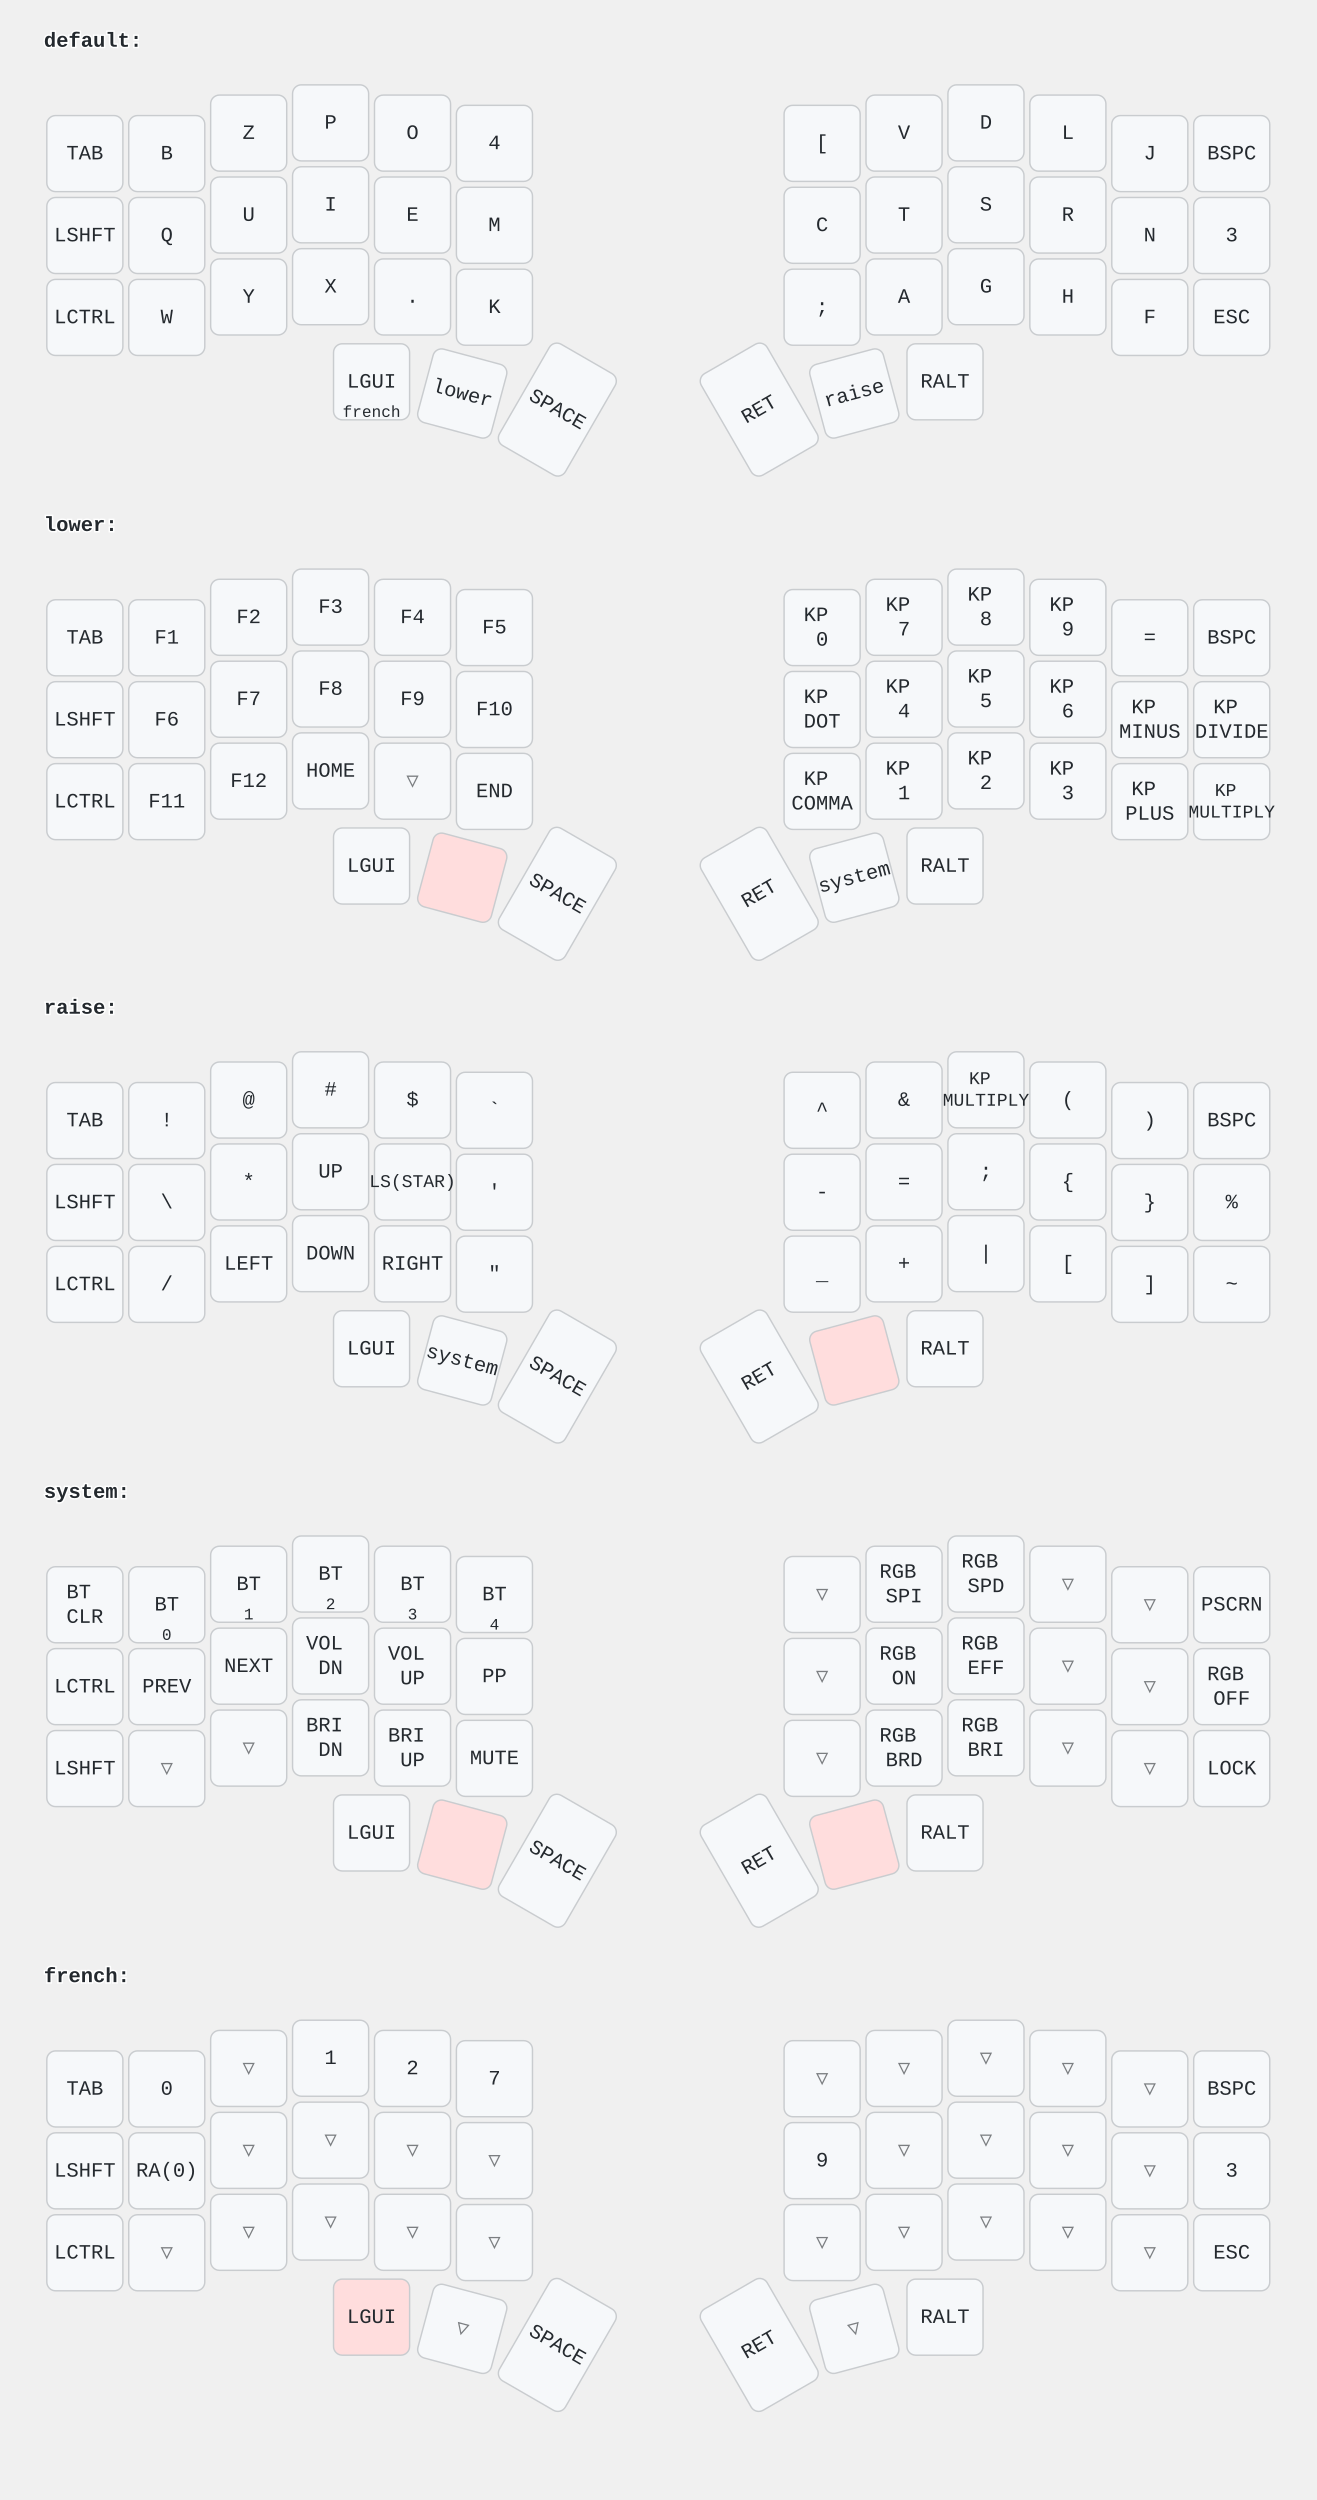
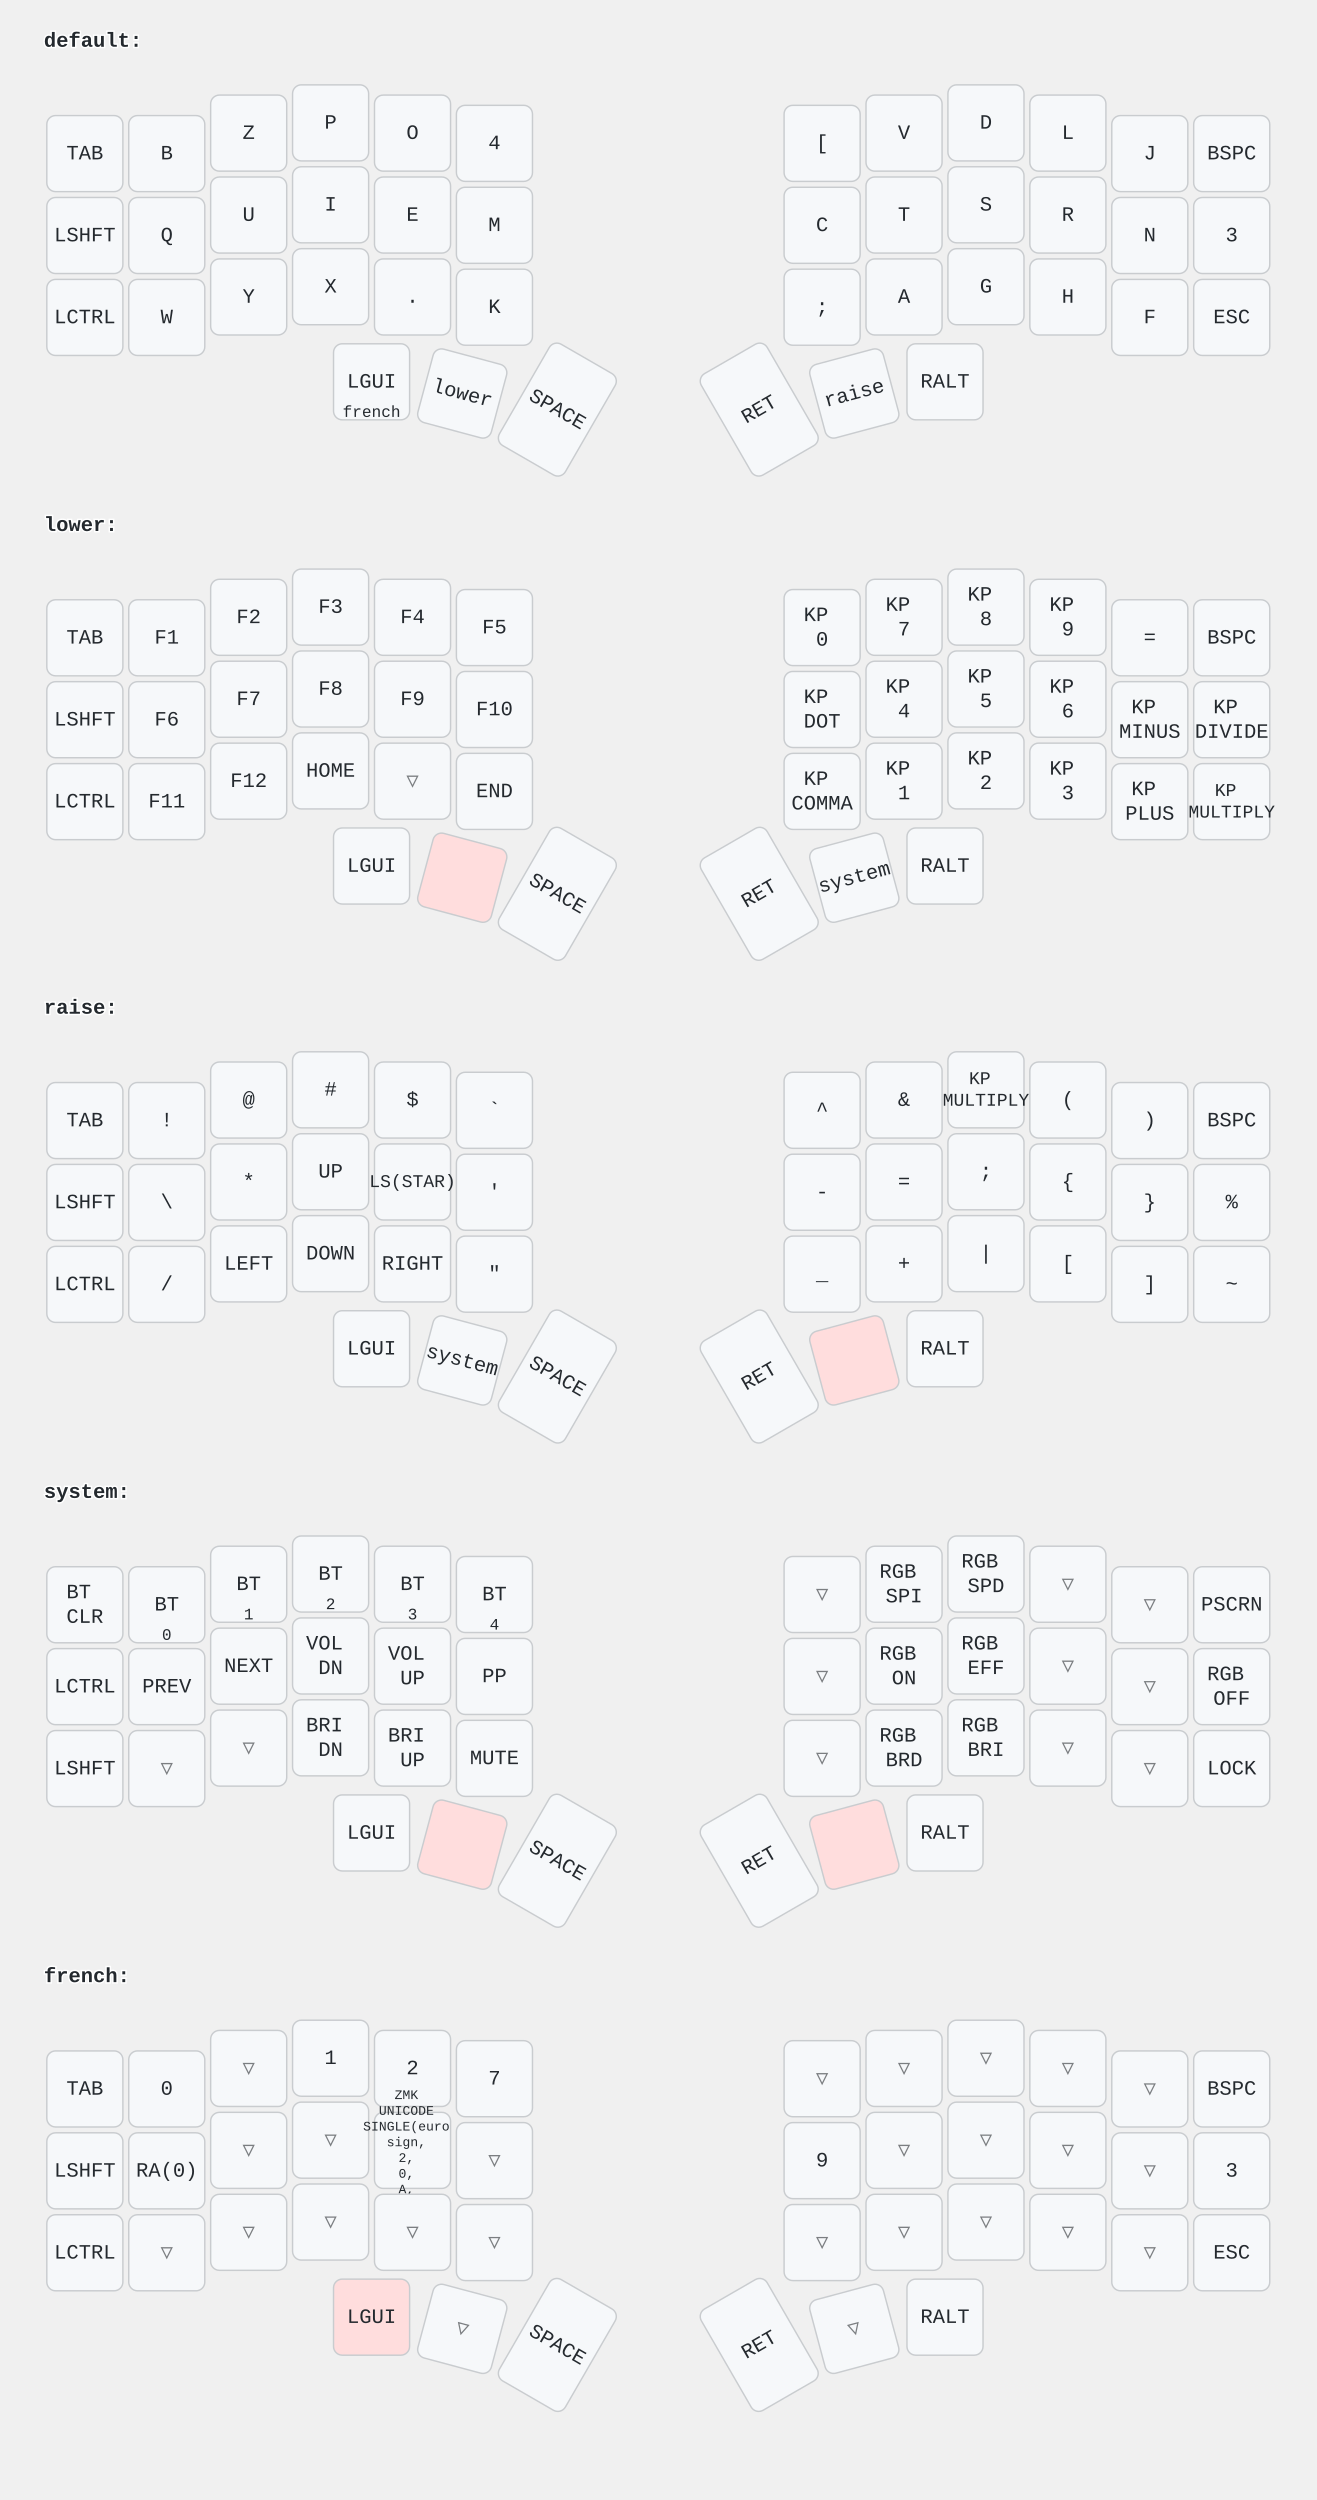
<svg xmlns="http://www.w3.org/2000/svg" width="900" height="1709" viewBox="0 0 900 1709" class="keymap">
  <style>/* inherit to force styles through use tags */
svg path {
    fill: inherit;
}

/* font and background color specifications */
svg.keymap {
    font-family: SFMono-Regular,Consolas,Liberation Mono,Menlo,monospace;
    font-size: 14px;
    font-kerning: normal;
    text-rendering: optimizeLegibility;
    fill: #24292e;
}

/* default key styling */
rect.key {
    fill: #f6f8fa;
}

rect.key, rect.combo {
    stroke: #c9cccf;
    stroke-width: 1;
}

/* default key side styling, only used is draw_key_sides is set */
rect.side {
    filter: brightness(90%);
}

/* color accent for combo boxes */
rect.combo, rect.combo-separate {
    fill: #cdf;
}

/* color accent for held keys */
rect.held, rect.combo.held {
    fill: #fdd;
}

/* color accent for ghost (optional) keys */
rect.ghost, rect.combo.ghost {
    stroke-dasharray: 4, 4;
    stroke-width: 2;
}

text {
    text-anchor: middle;
    dominant-baseline: middle;
}

/* styling for layer labels */
text.label {
    font-weight: bold;
    text-anchor: start;
    stroke: white;
    stroke-width: 2;
    paint-order: stroke;
}

/* styling for combo tap, and key hold/shifted label text */
text.combo, text.hold, text.shifted {
    font-size: 11px;
}

text.hold {
    text-anchor: middle;
    dominant-baseline: auto;
}

text.shifted {
    text-anchor: middle;
    dominant-baseline: hanging;
}

/* styling for hold/shifted label text in combo box */
text.combo.hold, text.combo.shifted {
    font-size: 8px;
}

/* lighter symbol for transparent keys */
text.trans {
    fill: #7b7e81;
}

/* styling for combo dendrons */
path.combo {
    stroke-width: 1;
    stroke: gray;
    fill: none;
}

/* Start Tabler Icons Cleanup */
/* cannot use height/width with glyphs */
.icon-tabler &gt; path {
    fill: inherit;
    stroke: inherit;
    stroke-width: 2;
}
/* hide tabler's default box */
.icon-tabler &gt; path[stroke="none"][fill="none"] {
    visibility: hidden;
}
/* End Tabler Icons Cleanup */
</style>
  <g transform="translate(30, 0)" class="layer-default">
    <text x="0" y="28" class="label">default:</text>
    <g transform="translate(0, 56)">
      <g transform="translate(28, 49)" class="key keypos-0">
        <rect rx="6" ry="6" x="-26" y="-26" width="52" height="52" class="key" />
        <text x="0" y="0" class="key tap">TAB</text>
      </g>
      <g transform="translate(84, 49)" class="key keypos-1">
        <rect rx="6" ry="6" x="-26" y="-26" width="52" height="52" class="key" />
        <text x="0" y="0" class="key tap">B</text>
      </g>
      <g transform="translate(140, 35)" class="key keypos-2">
        <rect rx="6" ry="6" x="-26" y="-26" width="52" height="52" class="key" />
        <text x="0" y="0" class="key tap">Z</text>
      </g>
      <g transform="translate(196, 28)" class="key keypos-3">
        <rect rx="6" ry="6" x="-26" y="-26" width="52" height="52" class="key" />
        <text x="0" y="0" class="key tap">P</text>
      </g>
      <g transform="translate(252, 35)" class="key keypos-4">
        <rect rx="6" ry="6" x="-26" y="-26" width="52" height="52" class="key" />
        <text x="0" y="0" class="key tap">O</text>
      </g>
      <g transform="translate(308, 42)" class="key keypos-5">
        <rect rx="6" ry="6" x="-26" y="-26" width="52" height="52" class="key" />
        <text x="0" y="0" class="key tap">4</text>
      </g>
      <g transform="translate(532, 42)" class="key keypos-6">
        <rect rx="6" ry="6" x="-26" y="-26" width="52" height="52" class="key" />
        <text x="0" y="0" class="key tap">[</text>
      </g>
      <g transform="translate(588, 35)" class="key keypos-7">
        <rect rx="6" ry="6" x="-26" y="-26" width="52" height="52" class="key" />
        <text x="0" y="0" class="key tap">V</text>
      </g>
      <g transform="translate(644, 28)" class="key keypos-8">
        <rect rx="6" ry="6" x="-26" y="-26" width="52" height="52" class="key" />
        <text x="0" y="0" class="key tap">D</text>
      </g>
      <g transform="translate(700, 35)" class="key keypos-9">
        <rect rx="6" ry="6" x="-26" y="-26" width="52" height="52" class="key" />
        <text x="0" y="0" class="key tap">L</text>
      </g>
      <g transform="translate(756, 49)" class="key keypos-10">
        <rect rx="6" ry="6" x="-26" y="-26" width="52" height="52" class="key" />
        <text x="0" y="0" class="key tap">J</text>
      </g>
      <g transform="translate(812, 49)" class="key keypos-11">
        <rect rx="6" ry="6" x="-26" y="-26" width="52" height="52" class="key" />
        <text x="0" y="0" class="key tap">BSPC</text>
      </g>
      <g transform="translate(28, 105)" class="key keypos-12">
        <rect rx="6" ry="6" x="-26" y="-26" width="52" height="52" class="key" />
        <text x="0" y="0" class="key tap">LSHFT</text>
      </g>
      <g transform="translate(84, 105)" class="key keypos-13">
        <rect rx="6" ry="6" x="-26" y="-26" width="52" height="52" class="key" />
        <text x="0" y="0" class="key tap">Q</text>
      </g>
      <g transform="translate(140, 91)" class="key keypos-14">
        <rect rx="6" ry="6" x="-26" y="-26" width="52" height="52" class="key" />
        <text x="0" y="0" class="key tap">U</text>
      </g>
      <g transform="translate(196, 84)" class="key keypos-15">
        <rect rx="6" ry="6" x="-26" y="-26" width="52" height="52" class="key" />
        <text x="0" y="0" class="key tap">I</text>
      </g>
      <g transform="translate(252, 91)" class="key keypos-16">
        <rect rx="6" ry="6" x="-26" y="-26" width="52" height="52" class="key" />
        <text x="0" y="0" class="key tap">E</text>
      </g>
      <g transform="translate(308, 98)" class="key keypos-17">
        <rect rx="6" ry="6" x="-26" y="-26" width="52" height="52" class="key" />
        <text x="0" y="0" class="key tap">M</text>
      </g>
      <g transform="translate(532, 98)" class="key keypos-18">
        <rect rx="6" ry="6" x="-26" y="-26" width="52" height="52" class="key" />
        <text x="0" y="0" class="key tap">C</text>
      </g>
      <g transform="translate(588, 91)" class="key keypos-19">
        <rect rx="6" ry="6" x="-26" y="-26" width="52" height="52" class="key" />
        <text x="0" y="0" class="key tap">T</text>
      </g>
      <g transform="translate(644, 84)" class="key keypos-20">
        <rect rx="6" ry="6" x="-26" y="-26" width="52" height="52" class="key" />
        <text x="0" y="0" class="key tap">S</text>
      </g>
      <g transform="translate(700, 91)" class="key keypos-21">
        <rect rx="6" ry="6" x="-26" y="-26" width="52" height="52" class="key" />
        <text x="0" y="0" class="key tap">R</text>
      </g>
      <g transform="translate(756, 105)" class="key keypos-22">
        <rect rx="6" ry="6" x="-26" y="-26" width="52" height="52" class="key" />
        <text x="0" y="0" class="key tap">N</text>
      </g>
      <g transform="translate(812, 105)" class="key keypos-23">
        <rect rx="6" ry="6" x="-26" y="-26" width="52" height="52" class="key" />
        <text x="0" y="0" class="key tap">3</text>
      </g>
      <g transform="translate(28, 161)" class="key keypos-24">
        <rect rx="6" ry="6" x="-26" y="-26" width="52" height="52" class="key" />
        <text x="0" y="0" class="key tap">LCTRL</text>
      </g>
      <g transform="translate(84, 161)" class="key keypos-25">
        <rect rx="6" ry="6" x="-26" y="-26" width="52" height="52" class="key" />
        <text x="0" y="0" class="key tap">W</text>
      </g>
      <g transform="translate(140, 147)" class="key keypos-26">
        <rect rx="6" ry="6" x="-26" y="-26" width="52" height="52" class="key" />
        <text x="0" y="0" class="key tap">Y</text>
      </g>
      <g transform="translate(196, 140)" class="key keypos-27">
        <rect rx="6" ry="6" x="-26" y="-26" width="52" height="52" class="key" />
        <text x="0" y="0" class="key tap">X</text>
      </g>
      <g transform="translate(252, 147)" class="key keypos-28">
        <rect rx="6" ry="6" x="-26" y="-26" width="52" height="52" class="key" />
        <text x="0" y="0" class="key tap">.</text>
      </g>
      <g transform="translate(308, 154)" class="key keypos-29">
        <rect rx="6" ry="6" x="-26" y="-26" width="52" height="52" class="key" />
        <text x="0" y="0" class="key tap">K</text>
      </g>
      <g transform="translate(532, 154)" class="key keypos-30">
        <rect rx="6" ry="6" x="-26" y="-26" width="52" height="52" class="key" />
        <text x="0" y="0" class="key tap">;</text>
      </g>
      <g transform="translate(588, 147)" class="key keypos-31">
        <rect rx="6" ry="6" x="-26" y="-26" width="52" height="52" class="key" />
        <text x="0" y="0" class="key tap">A</text>
      </g>
      <g transform="translate(644, 140)" class="key keypos-32">
        <rect rx="6" ry="6" x="-26" y="-26" width="52" height="52" class="key" />
        <text x="0" y="0" class="key tap">G</text>
      </g>
      <g transform="translate(700, 147)" class="key keypos-33">
        <rect rx="6" ry="6" x="-26" y="-26" width="52" height="52" class="key" />
        <text x="0" y="0" class="key tap">H</text>
      </g>
      <g transform="translate(756, 161)" class="key keypos-34">
        <rect rx="6" ry="6" x="-26" y="-26" width="52" height="52" class="key" />
        <text x="0" y="0" class="key tap">F</text>
      </g>
      <g transform="translate(812, 161)" class="key keypos-35">
        <rect rx="6" ry="6" x="-26" y="-26" width="52" height="52" class="key" />
        <text x="0" y="0" class="key tap">ESC</text>
      </g>
      <g transform="translate(224, 205)" class="key keypos-36">
        <rect rx="6" ry="6" x="-26" y="-26" width="52" height="52" class="key" />
        <text x="0" y="0" class="key tap">LGUI</text>
        <text x="0" y="24" class="key hold">french</text>
      </g>
      <g transform="translate(286, 213) rotate(15.0)" class="key keypos-37">
        <rect rx="6" ry="6" x="-26" y="-26" width="52" height="52" class="key" />
        <text x="0" y="0" class="key tap">lower</text>
      </g>
      <g transform="translate(351, 224) rotate(30.0)" class="key keypos-38">
        <rect rx="6" ry="6" x="-26" y="-40" width="52" height="80" class="key" />
        <text x="0" y="0" class="key tap">SPACE</text>
      </g>
      <g transform="translate(489, 224) rotate(-30.0)" class="key keypos-39">
        <rect rx="6" ry="6" x="-26" y="-40" width="52" height="80" class="key" />
        <text x="0" y="0" class="key tap">RET</text>
      </g>
      <g transform="translate(554, 213) rotate(-15.0)" class="key keypos-40">
        <rect rx="6" ry="6" x="-26" y="-26" width="52" height="52" class="key" />
        <text x="0" y="0" class="key tap">raise</text>
      </g>
      <g transform="translate(616, 205)" class="key keypos-41">
        <rect rx="6" ry="6" x="-26" y="-26" width="52" height="52" class="key" />
        <text x="0" y="0" class="key tap">RALT</text>
      </g>
    </g>
  </g>
  <g transform="translate(30, 331)" class="layer-lower">
    <text x="0" y="28" class="label">lower:</text>
    <g transform="translate(0, 56)">
      <g transform="translate(28, 49)" class="key keypos-0">
        <rect rx="6" ry="6" x="-26" y="-26" width="52" height="52" class="key" />
        <text x="0" y="0" class="key tap">TAB</text>
      </g>
      <g transform="translate(84, 49)" class="key keypos-1">
        <rect rx="6" ry="6" x="-26" y="-26" width="52" height="52" class="key" />
        <text x="0" y="0" class="key tap">F1</text>
      </g>
      <g transform="translate(140, 35)" class="key keypos-2">
        <rect rx="6" ry="6" x="-26" y="-26" width="52" height="52" class="key" />
        <text x="0" y="0" class="key tap">F2</text>
      </g>
      <g transform="translate(196, 28)" class="key keypos-3">
        <rect rx="6" ry="6" x="-26" y="-26" width="52" height="52" class="key" />
        <text x="0" y="0" class="key tap">F3</text>
      </g>
      <g transform="translate(252, 35)" class="key keypos-4">
        <rect rx="6" ry="6" x="-26" y="-26" width="52" height="52" class="key" />
        <text x="0" y="0" class="key tap">F4</text>
      </g>
      <g transform="translate(308, 42)" class="key keypos-5">
        <rect rx="6" ry="6" x="-26" y="-26" width="52" height="52" class="key" />
        <text x="0" y="0" class="key tap">F5</text>
      </g>
      <g transform="translate(532, 42)" class="key keypos-6">
        <rect rx="6" ry="6" x="-26" y="-26" width="52" height="52" class="key" />
        <text x="0" y="0" class="key tap">
          <tspan x="0" dy="-0.6em">KP</tspan>
          <tspan x="0" dy="1.2em">0</tspan>
        </text>
      </g>
      <g transform="translate(588, 35)" class="key keypos-7">
        <rect rx="6" ry="6" x="-26" y="-26" width="52" height="52" class="key" />
        <text x="0" y="0" class="key tap">
          <tspan x="0" dy="-0.6em">KP</tspan>
          <tspan x="0" dy="1.2em">7</tspan>
        </text>
      </g>
      <g transform="translate(644, 28)" class="key keypos-8">
        <rect rx="6" ry="6" x="-26" y="-26" width="52" height="52" class="key" />
        <text x="0" y="0" class="key tap">
          <tspan x="0" dy="-0.6em">KP</tspan>
          <tspan x="0" dy="1.2em">8</tspan>
        </text>
      </g>
      <g transform="translate(700, 35)" class="key keypos-9">
        <rect rx="6" ry="6" x="-26" y="-26" width="52" height="52" class="key" />
        <text x="0" y="0" class="key tap">
          <tspan x="0" dy="-0.6em">KP</tspan>
          <tspan x="0" dy="1.2em">9</tspan>
        </text>
      </g>
      <g transform="translate(756, 49)" class="key keypos-10">
        <rect rx="6" ry="6" x="-26" y="-26" width="52" height="52" class="key" />
        <text x="0" y="0" class="key tap">=</text>
      </g>
      <g transform="translate(812, 49)" class="key keypos-11">
        <rect rx="6" ry="6" x="-26" y="-26" width="52" height="52" class="key" />
        <text x="0" y="0" class="key tap">BSPC</text>
      </g>
      <g transform="translate(28, 105)" class="key keypos-12">
        <rect rx="6" ry="6" x="-26" y="-26" width="52" height="52" class="key" />
        <text x="0" y="0" class="key tap">LSHFT</text>
      </g>
      <g transform="translate(84, 105)" class="key keypos-13">
        <rect rx="6" ry="6" x="-26" y="-26" width="52" height="52" class="key" />
        <text x="0" y="0" class="key tap">F6</text>
      </g>
      <g transform="translate(140, 91)" class="key keypos-14">
        <rect rx="6" ry="6" x="-26" y="-26" width="52" height="52" class="key" />
        <text x="0" y="0" class="key tap">F7</text>
      </g>
      <g transform="translate(196, 84)" class="key keypos-15">
        <rect rx="6" ry="6" x="-26" y="-26" width="52" height="52" class="key" />
        <text x="0" y="0" class="key tap">F8</text>
      </g>
      <g transform="translate(252, 91)" class="key keypos-16">
        <rect rx="6" ry="6" x="-26" y="-26" width="52" height="52" class="key" />
        <text x="0" y="0" class="key tap">F9</text>
      </g>
      <g transform="translate(308, 98)" class="key keypos-17">
        <rect rx="6" ry="6" x="-26" y="-26" width="52" height="52" class="key" />
        <text x="0" y="0" class="key tap">F10</text>
      </g>
      <g transform="translate(532, 98)" class="key keypos-18">
        <rect rx="6" ry="6" x="-26" y="-26" width="52" height="52" class="key" />
        <text x="0" y="0" class="key tap">
          <tspan x="0" dy="-0.6em">KP</tspan>
          <tspan x="0" dy="1.2em">DOT</tspan>
        </text>
      </g>
      <g transform="translate(588, 91)" class="key keypos-19">
        <rect rx="6" ry="6" x="-26" y="-26" width="52" height="52" class="key" />
        <text x="0" y="0" class="key tap">
          <tspan x="0" dy="-0.6em">KP</tspan>
          <tspan x="0" dy="1.2em">4</tspan>
        </text>
      </g>
      <g transform="translate(644, 84)" class="key keypos-20">
        <rect rx="6" ry="6" x="-26" y="-26" width="52" height="52" class="key" />
        <text x="0" y="0" class="key tap">
          <tspan x="0" dy="-0.6em">KP</tspan>
          <tspan x="0" dy="1.2em">5</tspan>
        </text>
      </g>
      <g transform="translate(700, 91)" class="key keypos-21">
        <rect rx="6" ry="6" x="-26" y="-26" width="52" height="52" class="key" />
        <text x="0" y="0" class="key tap">
          <tspan x="0" dy="-0.6em">KP</tspan>
          <tspan x="0" dy="1.2em">6</tspan>
        </text>
      </g>
      <g transform="translate(756, 105)" class="key keypos-22">
        <rect rx="6" ry="6" x="-26" y="-26" width="52" height="52" class="key" />
        <text x="0" y="0" class="key tap">
          <tspan x="0" dy="-0.6em">KP</tspan>
          <tspan x="0" dy="1.2em">MINUS</tspan>
        </text>
      </g>
      <g transform="translate(812, 105)" class="key keypos-23">
        <rect rx="6" ry="6" x="-26" y="-26" width="52" height="52" class="key" />
        <text x="0" y="0" class="key tap">
          <tspan x="0" dy="-0.6em">KP</tspan>
          <tspan x="0" dy="1.2em">DIVIDE</tspan>
        </text>
      </g>
      <g transform="translate(28, 161)" class="key keypos-24">
        <rect rx="6" ry="6" x="-26" y="-26" width="52" height="52" class="key" />
        <text x="0" y="0" class="key tap">LCTRL</text>
      </g>
      <g transform="translate(84, 161)" class="key keypos-25">
        <rect rx="6" ry="6" x="-26" y="-26" width="52" height="52" class="key" />
        <text x="0" y="0" class="key tap">F11</text>
      </g>
      <g transform="translate(140, 147)" class="key keypos-26">
        <rect rx="6" ry="6" x="-26" y="-26" width="52" height="52" class="key" />
        <text x="0" y="0" class="key tap">F12</text>
      </g>
      <g transform="translate(196, 140)" class="key keypos-27">
        <rect rx="6" ry="6" x="-26" y="-26" width="52" height="52" class="key" />
        <text x="0" y="0" class="key tap">HOME</text>
      </g>
      <g transform="translate(252, 147)" class="key trans keypos-28">
        <rect rx="6" ry="6" x="-26" y="-26" width="52" height="52" class="key trans" />
        <text x="0" y="0" class="key trans tap">▽</text>
      </g>
      <g transform="translate(308, 154)" class="key keypos-29">
        <rect rx="6" ry="6" x="-26" y="-26" width="52" height="52" class="key" />
        <text x="0" y="0" class="key tap">END</text>
      </g>
      <g transform="translate(532, 154)" class="key keypos-30">
        <rect rx="6" ry="6" x="-26" y="-26" width="52" height="52" class="key" />
        <text x="0" y="0" class="key tap">
          <tspan x="0" dy="-0.6em">KP</tspan>
          <tspan x="0" dy="1.2em">COMMA</tspan>
        </text>
      </g>
      <g transform="translate(588, 147)" class="key keypos-31">
        <rect rx="6" ry="6" x="-26" y="-26" width="52" height="52" class="key" />
        <text x="0" y="0" class="key tap">
          <tspan x="0" dy="-0.6em">KP</tspan>
          <tspan x="0" dy="1.2em">1</tspan>
        </text>
      </g>
      <g transform="translate(644, 140)" class="key keypos-32">
        <rect rx="6" ry="6" x="-26" y="-26" width="52" height="52" class="key" />
        <text x="0" y="0" class="key tap">
          <tspan x="0" dy="-0.6em">KP</tspan>
          <tspan x="0" dy="1.2em">2</tspan>
        </text>
      </g>
      <g transform="translate(700, 147)" class="key keypos-33">
        <rect rx="6" ry="6" x="-26" y="-26" width="52" height="52" class="key" />
        <text x="0" y="0" class="key tap">
          <tspan x="0" dy="-0.6em">KP</tspan>
          <tspan x="0" dy="1.2em">3</tspan>
        </text>
      </g>
      <g transform="translate(756, 161)" class="key keypos-34">
        <rect rx="6" ry="6" x="-26" y="-26" width="52" height="52" class="key" />
        <text x="0" y="0" class="key tap">
          <tspan x="0" dy="-0.6em">KP</tspan>
          <tspan x="0" dy="1.2em">PLUS</tspan>
        </text>
      </g>
      <g transform="translate(812, 161)" class="key keypos-35">
        <rect rx="6" ry="6" x="-26" y="-26" width="52" height="52" class="key" />
        <text x="0" y="0" class="key tap">
          <tspan x="0" dy="-0.6em" style="font-size: 88%">KP</tspan>
          <tspan x="0" dy="1.2em" style="font-size: 88%">MULTIPLY</tspan>
        </text>
      </g>
      <g transform="translate(224, 205)" class="key keypos-36">
        <rect rx="6" ry="6" x="-26" y="-26" width="52" height="52" class="key" />
        <text x="0" y="0" class="key tap">LGUI</text>
      </g>
      <g transform="translate(286, 213) rotate(15.0)" class="key held keypos-37">
        <rect rx="6" ry="6" x="-26" y="-26" width="52" height="52" class="key held" />
      </g>
      <g transform="translate(351, 224) rotate(30.0)" class="key keypos-38">
        <rect rx="6" ry="6" x="-26" y="-40" width="52" height="80" class="key" />
        <text x="0" y="0" class="key tap">SPACE</text>
      </g>
      <g transform="translate(489, 224) rotate(-30.0)" class="key keypos-39">
        <rect rx="6" ry="6" x="-26" y="-40" width="52" height="80" class="key" />
        <text x="0" y="0" class="key tap">RET</text>
      </g>
      <g transform="translate(554, 213) rotate(-15.0)" class="key keypos-40">
        <rect rx="6" ry="6" x="-26" y="-26" width="52" height="52" class="key" />
        <text x="0" y="0" class="key tap">system</text>
      </g>
      <g transform="translate(616, 205)" class="key keypos-41">
        <rect rx="6" ry="6" x="-26" y="-26" width="52" height="52" class="key" />
        <text x="0" y="0" class="key tap">RALT</text>
      </g>
    </g>
  </g>
  <g transform="translate(30, 661)" class="layer-raise">
    <text x="0" y="28" class="label">raise:</text>
    <g transform="translate(0, 56)">
      <g transform="translate(28, 49)" class="key keypos-0">
        <rect rx="6" ry="6" x="-26" y="-26" width="52" height="52" class="key" />
        <text x="0" y="0" class="key tap">TAB</text>
      </g>
      <g transform="translate(84, 49)" class="key keypos-1">
        <rect rx="6" ry="6" x="-26" y="-26" width="52" height="52" class="key" />
        <text x="0" y="0" class="key tap">!</text>
      </g>
      <g transform="translate(140, 35)" class="key keypos-2">
        <rect rx="6" ry="6" x="-26" y="-26" width="52" height="52" class="key" />
        <text x="0" y="0" class="key tap">@</text>
      </g>
      <g transform="translate(196, 28)" class="key keypos-3">
        <rect rx="6" ry="6" x="-26" y="-26" width="52" height="52" class="key" />
        <text x="0" y="0" class="key tap">#</text>
      </g>
      <g transform="translate(252, 35)" class="key keypos-4">
        <rect rx="6" ry="6" x="-26" y="-26" width="52" height="52" class="key" />
        <text x="0" y="0" class="key tap">$</text>
      </g>
      <g transform="translate(308, 42)" class="key keypos-5">
        <rect rx="6" ry="6" x="-26" y="-26" width="52" height="52" class="key" />
        <text x="0" y="0" class="key tap">`</text>
      </g>
      <g transform="translate(532, 42)" class="key keypos-6">
        <rect rx="6" ry="6" x="-26" y="-26" width="52" height="52" class="key" />
        <text x="0" y="0" class="key tap">^</text>
      </g>
      <g transform="translate(588, 35)" class="key keypos-7">
        <rect rx="6" ry="6" x="-26" y="-26" width="52" height="52" class="key" />
        <text x="0" y="0" class="key tap">&amp;</text>
      </g>
      <g transform="translate(644, 28)" class="key keypos-8">
        <rect rx="6" ry="6" x="-26" y="-26" width="52" height="52" class="key" />
        <text x="0" y="0" class="key tap">
          <tspan x="0" dy="-0.6em" style="font-size: 88%">KP</tspan>
          <tspan x="0" dy="1.2em" style="font-size: 88%">MULTIPLY</tspan>
        </text>
      </g>
      <g transform="translate(700, 35)" class="key keypos-9">
        <rect rx="6" ry="6" x="-26" y="-26" width="52" height="52" class="key" />
        <text x="0" y="0" class="key tap">(</text>
      </g>
      <g transform="translate(756, 49)" class="key keypos-10">
        <rect rx="6" ry="6" x="-26" y="-26" width="52" height="52" class="key" />
        <text x="0" y="0" class="key tap">)</text>
      </g>
      <g transform="translate(812, 49)" class="key keypos-11">
        <rect rx="6" ry="6" x="-26" y="-26" width="52" height="52" class="key" />
        <text x="0" y="0" class="key tap">BSPC</text>
      </g>
      <g transform="translate(28, 105)" class="key keypos-12">
        <rect rx="6" ry="6" x="-26" y="-26" width="52" height="52" class="key" />
        <text x="0" y="0" class="key tap">LSHFT</text>
      </g>
      <g transform="translate(84, 105)" class="key keypos-13">
        <rect rx="6" ry="6" x="-26" y="-26" width="52" height="52" class="key" />
        <text x="0" y="0" class="key tap">\</text>
      </g>
      <g transform="translate(140, 91)" class="key keypos-14">
        <rect rx="6" ry="6" x="-26" y="-26" width="52" height="52" class="key" />
        <text x="0" y="0" class="key tap">*</text>
      </g>
      <g transform="translate(196, 84)" class="key keypos-15">
        <rect rx="6" ry="6" x="-26" y="-26" width="52" height="52" class="key" />
        <text x="0" y="0" class="key tap">UP</text>
      </g>
      <g transform="translate(252, 91)" class="key keypos-16">
        <rect rx="6" ry="6" x="-26" y="-26" width="52" height="52" class="key" />
        <text x="0" y="0" class="key tap">
          <tspan style="font-size: 88%">LS(STAR)</tspan>
        </text>
      </g>
      <g transform="translate(308, 98)" class="key keypos-17">
        <rect rx="6" ry="6" x="-26" y="-26" width="52" height="52" class="key" />
        <text x="0" y="0" class="key tap">'</text>
      </g>
      <g transform="translate(532, 98)" class="key keypos-18">
        <rect rx="6" ry="6" x="-26" y="-26" width="52" height="52" class="key" />
        <text x="0" y="0" class="key tap">-</text>
      </g>
      <g transform="translate(588, 91)" class="key keypos-19">
        <rect rx="6" ry="6" x="-26" y="-26" width="52" height="52" class="key" />
        <text x="0" y="0" class="key tap">=</text>
      </g>
      <g transform="translate(644, 84)" class="key keypos-20">
        <rect rx="6" ry="6" x="-26" y="-26" width="52" height="52" class="key" />
        <text x="0" y="0" class="key tap">;</text>
      </g>
      <g transform="translate(700, 91)" class="key keypos-21">
        <rect rx="6" ry="6" x="-26" y="-26" width="52" height="52" class="key" />
        <text x="0" y="0" class="key tap">{</text>
      </g>
      <g transform="translate(756, 105)" class="key keypos-22">
        <rect rx="6" ry="6" x="-26" y="-26" width="52" height="52" class="key" />
        <text x="0" y="0" class="key tap">}</text>
      </g>
      <g transform="translate(812, 105)" class="key keypos-23">
        <rect rx="6" ry="6" x="-26" y="-26" width="52" height="52" class="key" />
        <text x="0" y="0" class="key tap">%</text>
      </g>
      <g transform="translate(28, 161)" class="key keypos-24">
        <rect rx="6" ry="6" x="-26" y="-26" width="52" height="52" class="key" />
        <text x="0" y="0" class="key tap">LCTRL</text>
      </g>
      <g transform="translate(84, 161)" class="key keypos-25">
        <rect rx="6" ry="6" x="-26" y="-26" width="52" height="52" class="key" />
        <text x="0" y="0" class="key tap">/</text>
      </g>
      <g transform="translate(140, 147)" class="key keypos-26">
        <rect rx="6" ry="6" x="-26" y="-26" width="52" height="52" class="key" />
        <text x="0" y="0" class="key tap">LEFT</text>
      </g>
      <g transform="translate(196, 140)" class="key keypos-27">
        <rect rx="6" ry="6" x="-26" y="-26" width="52" height="52" class="key" />
        <text x="0" y="0" class="key tap">DOWN</text>
      </g>
      <g transform="translate(252, 147)" class="key keypos-28">
        <rect rx="6" ry="6" x="-26" y="-26" width="52" height="52" class="key" />
        <text x="0" y="0" class="key tap">RIGHT</text>
      </g>
      <g transform="translate(308, 154)" class="key keypos-29">
        <rect rx="6" ry="6" x="-26" y="-26" width="52" height="52" class="key" />
        <text x="0" y="0" class="key tap">"</text>
      </g>
      <g transform="translate(532, 154)" class="key keypos-30">
        <rect rx="6" ry="6" x="-26" y="-26" width="52" height="52" class="key" />
        <text x="0" y="0" class="key tap">_</text>
      </g>
      <g transform="translate(588, 147)" class="key keypos-31">
        <rect rx="6" ry="6" x="-26" y="-26" width="52" height="52" class="key" />
        <text x="0" y="0" class="key tap">+</text>
      </g>
      <g transform="translate(644, 140)" class="key keypos-32">
        <rect rx="6" ry="6" x="-26" y="-26" width="52" height="52" class="key" />
        <text x="0" y="0" class="key tap">|</text>
      </g>
      <g transform="translate(700, 147)" class="key keypos-33">
        <rect rx="6" ry="6" x="-26" y="-26" width="52" height="52" class="key" />
        <text x="0" y="0" class="key tap">[</text>
      </g>
      <g transform="translate(756, 161)" class="key keypos-34">
        <rect rx="6" ry="6" x="-26" y="-26" width="52" height="52" class="key" />
        <text x="0" y="0" class="key tap">]</text>
      </g>
      <g transform="translate(812, 161)" class="key keypos-35">
        <rect rx="6" ry="6" x="-26" y="-26" width="52" height="52" class="key" />
        <text x="0" y="0" class="key tap">~</text>
      </g>
      <g transform="translate(224, 205)" class="key keypos-36">
        <rect rx="6" ry="6" x="-26" y="-26" width="52" height="52" class="key" />
        <text x="0" y="0" class="key tap">LGUI</text>
      </g>
      <g transform="translate(286, 213) rotate(15.0)" class="key keypos-37">
        <rect rx="6" ry="6" x="-26" y="-26" width="52" height="52" class="key" />
        <text x="0" y="0" class="key tap">system</text>
      </g>
      <g transform="translate(351, 224) rotate(30.0)" class="key keypos-38">
        <rect rx="6" ry="6" x="-26" y="-40" width="52" height="80" class="key" />
        <text x="0" y="0" class="key tap">SPACE</text>
      </g>
      <g transform="translate(489, 224) rotate(-30.0)" class="key keypos-39">
        <rect rx="6" ry="6" x="-26" y="-40" width="52" height="80" class="key" />
        <text x="0" y="0" class="key tap">RET</text>
      </g>
      <g transform="translate(554, 213) rotate(-15.0)" class="key held keypos-40">
        <rect rx="6" ry="6" x="-26" y="-26" width="52" height="52" class="key held" />
      </g>
      <g transform="translate(616, 205)" class="key keypos-41">
        <rect rx="6" ry="6" x="-26" y="-26" width="52" height="52" class="key" />
        <text x="0" y="0" class="key tap">RALT</text>
      </g>
    </g>
  </g>
  <g transform="translate(30, 992)" class="layer-system">
    <text x="0" y="28" class="label">system:</text>
    <g transform="translate(0, 56)">
      <g transform="translate(28, 49)" class="key keypos-0">
        <rect rx="6" ry="6" x="-26" y="-26" width="52" height="52" class="key" />
        <text x="0" y="0" class="key tap">
          <tspan x="0" dy="-0.6em">BT</tspan>
          <tspan x="0" dy="1.2em">CLR</tspan>
        </text>
      </g>
      <g transform="translate(84, 49)" class="key keypos-1">
        <rect rx="6" ry="6" x="-26" y="-26" width="52" height="52" class="key" />
        <text x="0" y="0" class="key tap">BT</text>
        <text x="0" y="24" class="key hold">0</text>
      </g>
      <g transform="translate(140, 35)" class="key keypos-2">
        <rect rx="6" ry="6" x="-26" y="-26" width="52" height="52" class="key" />
        <text x="0" y="0" class="key tap">BT</text>
        <text x="0" y="24" class="key hold">1</text>
      </g>
      <g transform="translate(196, 28)" class="key keypos-3">
        <rect rx="6" ry="6" x="-26" y="-26" width="52" height="52" class="key" />
        <text x="0" y="0" class="key tap">BT</text>
        <text x="0" y="24" class="key hold">2</text>
      </g>
      <g transform="translate(252, 35)" class="key keypos-4">
        <rect rx="6" ry="6" x="-26" y="-26" width="52" height="52" class="key" />
        <text x="0" y="0" class="key tap">BT</text>
        <text x="0" y="24" class="key hold">3</text>
      </g>
      <g transform="translate(308, 42)" class="key keypos-5">
        <rect rx="6" ry="6" x="-26" y="-26" width="52" height="52" class="key" />
        <text x="0" y="0" class="key tap">BT</text>
        <text x="0" y="24" class="key hold">4</text>
      </g>
      <g transform="translate(532, 42)" class="key trans keypos-6">
        <rect rx="6" ry="6" x="-26" y="-26" width="52" height="52" class="key trans" />
        <text x="0" y="0" class="key trans tap">▽</text>
      </g>
      <g transform="translate(588, 35)" class="key keypos-7">
        <rect rx="6" ry="6" x="-26" y="-26" width="52" height="52" class="key" />
        <text x="0" y="0" class="key tap">
          <tspan x="0" dy="-0.6em">RGB</tspan>
          <tspan x="0" dy="1.2em">SPI</tspan>
        </text>
      </g>
      <g transform="translate(644, 28)" class="key keypos-8">
        <rect rx="6" ry="6" x="-26" y="-26" width="52" height="52" class="key" />
        <text x="0" y="0" class="key tap">
          <tspan x="0" dy="-0.6em">RGB</tspan>
          <tspan x="0" dy="1.2em">SPD</tspan>
        </text>
      </g>
      <g transform="translate(700, 35)" class="key trans keypos-9">
        <rect rx="6" ry="6" x="-26" y="-26" width="52" height="52" class="key trans" />
        <text x="0" y="0" class="key trans tap">▽</text>
      </g>
      <g transform="translate(756, 49)" class="key trans keypos-10">
        <rect rx="6" ry="6" x="-26" y="-26" width="52" height="52" class="key trans" />
        <text x="0" y="0" class="key trans tap">▽</text>
      </g>
      <g transform="translate(812, 49)" class="key keypos-11">
        <rect rx="6" ry="6" x="-26" y="-26" width="52" height="52" class="key" />
        <text x="0" y="0" class="key tap">PSCRN</text>
      </g>
      <g transform="translate(28, 105)" class="key keypos-12">
        <rect rx="6" ry="6" x="-26" y="-26" width="52" height="52" class="key" />
        <text x="0" y="0" class="key tap">LCTRL</text>
      </g>
      <g transform="translate(84, 105)" class="key keypos-13">
        <rect rx="6" ry="6" x="-26" y="-26" width="52" height="52" class="key" />
        <text x="0" y="0" class="key tap">PREV</text>
      </g>
      <g transform="translate(140, 91)" class="key keypos-14">
        <rect rx="6" ry="6" x="-26" y="-26" width="52" height="52" class="key" />
        <text x="0" y="0" class="key tap">NEXT</text>
      </g>
      <g transform="translate(196, 84)" class="key keypos-15">
        <rect rx="6" ry="6" x="-26" y="-26" width="52" height="52" class="key" />
        <text x="0" y="0" class="key tap">
          <tspan x="0" dy="-0.6em">VOL</tspan>
          <tspan x="0" dy="1.2em">DN</tspan>
        </text>
      </g>
      <g transform="translate(252, 91)" class="key keypos-16">
        <rect rx="6" ry="6" x="-26" y="-26" width="52" height="52" class="key" />
        <text x="0" y="0" class="key tap">
          <tspan x="0" dy="-0.6em">VOL</tspan>
          <tspan x="0" dy="1.2em">UP</tspan>
        </text>
      </g>
      <g transform="translate(308, 98)" class="key keypos-17">
        <rect rx="6" ry="6" x="-26" y="-26" width="52" height="52" class="key" />
        <text x="0" y="0" class="key tap">PP</text>
      </g>
      <g transform="translate(532, 98)" class="key trans keypos-18">
        <rect rx="6" ry="6" x="-26" y="-26" width="52" height="52" class="key trans" />
        <text x="0" y="0" class="key trans tap">▽</text>
      </g>
      <g transform="translate(588, 91)" class="key keypos-19">
        <rect rx="6" ry="6" x="-26" y="-26" width="52" height="52" class="key" />
        <text x="0" y="0" class="key tap">
          <tspan x="0" dy="-0.6em">RGB</tspan>
          <tspan x="0" dy="1.2em">ON</tspan>
        </text>
      </g>
      <g transform="translate(644, 84)" class="key keypos-20">
        <rect rx="6" ry="6" x="-26" y="-26" width="52" height="52" class="key" />
        <text x="0" y="0" class="key tap">
          <tspan x="0" dy="-0.6em">RGB</tspan>
          <tspan x="0" dy="1.2em">EFF</tspan>
        </text>
      </g>
      <g transform="translate(700, 91)" class="key trans keypos-21">
        <rect rx="6" ry="6" x="-26" y="-26" width="52" height="52" class="key trans" />
        <text x="0" y="0" class="key trans tap">▽</text>
      </g>
      <g transform="translate(756, 105)" class="key trans keypos-22">
        <rect rx="6" ry="6" x="-26" y="-26" width="52" height="52" class="key trans" />
        <text x="0" y="0" class="key trans tap">▽</text>
      </g>
      <g transform="translate(812, 105)" class="key keypos-23">
        <rect rx="6" ry="6" x="-26" y="-26" width="52" height="52" class="key" />
        <text x="0" y="0" class="key tap">
          <tspan x="0" dy="-0.6em">RGB</tspan>
          <tspan x="0" dy="1.2em">OFF</tspan>
        </text>
      </g>
      <g transform="translate(28, 161)" class="key keypos-24">
        <rect rx="6" ry="6" x="-26" y="-26" width="52" height="52" class="key" />
        <text x="0" y="0" class="key tap">LSHFT</text>
      </g>
      <g transform="translate(84, 161)" class="key trans keypos-25">
        <rect rx="6" ry="6" x="-26" y="-26" width="52" height="52" class="key trans" />
        <text x="0" y="0" class="key trans tap">▽</text>
      </g>
      <g transform="translate(140, 147)" class="key trans keypos-26">
        <rect rx="6" ry="6" x="-26" y="-26" width="52" height="52" class="key trans" />
        <text x="0" y="0" class="key trans tap">▽</text>
      </g>
      <g transform="translate(196, 140)" class="key keypos-27">
        <rect rx="6" ry="6" x="-26" y="-26" width="52" height="52" class="key" />
        <text x="0" y="0" class="key tap">
          <tspan x="0" dy="-0.6em">BRI</tspan>
          <tspan x="0" dy="1.2em">DN</tspan>
        </text>
      </g>
      <g transform="translate(252, 147)" class="key keypos-28">
        <rect rx="6" ry="6" x="-26" y="-26" width="52" height="52" class="key" />
        <text x="0" y="0" class="key tap">
          <tspan x="0" dy="-0.6em">BRI</tspan>
          <tspan x="0" dy="1.2em">UP</tspan>
        </text>
      </g>
      <g transform="translate(308, 154)" class="key keypos-29">
        <rect rx="6" ry="6" x="-26" y="-26" width="52" height="52" class="key" />
        <text x="0" y="0" class="key tap">MUTE</text>
      </g>
      <g transform="translate(532, 154)" class="key trans keypos-30">
        <rect rx="6" ry="6" x="-26" y="-26" width="52" height="52" class="key trans" />
        <text x="0" y="0" class="key trans tap">▽</text>
      </g>
      <g transform="translate(588, 147)" class="key keypos-31">
        <rect rx="6" ry="6" x="-26" y="-26" width="52" height="52" class="key" />
        <text x="0" y="0" class="key tap">
          <tspan x="0" dy="-0.6em">RGB</tspan>
          <tspan x="0" dy="1.2em">BRD</tspan>
        </text>
      </g>
      <g transform="translate(644, 140)" class="key keypos-32">
        <rect rx="6" ry="6" x="-26" y="-26" width="52" height="52" class="key" />
        <text x="0" y="0" class="key tap">
          <tspan x="0" dy="-0.6em">RGB</tspan>
          <tspan x="0" dy="1.2em">BRI</tspan>
        </text>
      </g>
      <g transform="translate(700, 147)" class="key trans keypos-33">
        <rect rx="6" ry="6" x="-26" y="-26" width="52" height="52" class="key trans" />
        <text x="0" y="0" class="key trans tap">▽</text>
      </g>
      <g transform="translate(756, 161)" class="key trans keypos-34">
        <rect rx="6" ry="6" x="-26" y="-26" width="52" height="52" class="key trans" />
        <text x="0" y="0" class="key trans tap">▽</text>
      </g>
      <g transform="translate(812, 161)" class="key keypos-35">
        <rect rx="6" ry="6" x="-26" y="-26" width="52" height="52" class="key" />
        <text x="0" y="0" class="key tap">LOCK</text>
      </g>
      <g transform="translate(224, 205)" class="key keypos-36">
        <rect rx="6" ry="6" x="-26" y="-26" width="52" height="52" class="key" />
        <text x="0" y="0" class="key tap">LGUI</text>
      </g>
      <g transform="translate(286, 213) rotate(15.0)" class="key held keypos-37">
        <rect rx="6" ry="6" x="-26" y="-26" width="52" height="52" class="key held" />
      </g>
      <g transform="translate(351, 224) rotate(30.0)" class="key keypos-38">
        <rect rx="6" ry="6" x="-26" y="-40" width="52" height="80" class="key" />
        <text x="0" y="0" class="key tap">SPACE</text>
      </g>
      <g transform="translate(489, 224) rotate(-30.0)" class="key keypos-39">
        <rect rx="6" ry="6" x="-26" y="-40" width="52" height="80" class="key" />
        <text x="0" y="0" class="key tap">RET</text>
      </g>
      <g transform="translate(554, 213) rotate(-15.0)" class="key held keypos-40">
        <rect rx="6" ry="6" x="-26" y="-26" width="52" height="52" class="key held" />
      </g>
      <g transform="translate(616, 205)" class="key keypos-41">
        <rect rx="6" ry="6" x="-26" y="-26" width="52" height="52" class="key" />
        <text x="0" y="0" class="key tap">RALT</text>
      </g>
    </g>
  </g>
  <g transform="translate(30, 1323)" class="layer-french">
    <text x="0" y="28" class="label">french:</text>
    <g transform="translate(0, 56)">
      <g transform="translate(28, 49)" class="key keypos-0">
        <rect rx="6" ry="6" x="-26" y="-26" width="52" height="52" class="key" />
        <text x="0" y="0" class="key tap">TAB</text>
      </g>
      <g transform="translate(84, 49)" class="key keypos-1">
        <rect rx="6" ry="6" x="-26" y="-26" width="52" height="52" class="key" />
        <text x="0" y="0" class="key tap">0</text>
      </g>
      <g transform="translate(140, 35)" class="key trans keypos-2">
        <rect rx="6" ry="6" x="-26" y="-26" width="52" height="52" class="key trans" />
        <text x="0" y="0" class="key trans tap">▽</text>
      </g>
      <g transform="translate(196, 28)" class="key keypos-3">
        <rect rx="6" ry="6" x="-26" y="-26" width="52" height="52" class="key" />
        <text x="0" y="0" class="key tap">1</text>
      </g>
      <g transform="translate(252, 35)" class="key keypos-4">
        <rect rx="6" ry="6" x="-26" y="-26" width="52" height="52" class="key" />
        <text x="0" y="0" class="key tap">2</text>
      </g>
      <g transform="translate(308, 42)" class="key keypos-5">
        <rect rx="6" ry="6" x="-26" y="-26" width="52" height="52" class="key" />
        <text x="0" y="0" class="key tap">7</text>
      </g>
      <g transform="translate(532, 42)" class="key trans keypos-6">
        <rect rx="6" ry="6" x="-26" y="-26" width="52" height="52" class="key trans" />
        <text x="0" y="0" class="key trans tap">▽</text>
      </g>
      <g transform="translate(588, 35)" class="key trans keypos-7">
        <rect rx="6" ry="6" x="-26" y="-26" width="52" height="52" class="key trans" />
        <text x="0" y="0" class="key trans tap">▽</text>
      </g>
      <g transform="translate(644, 28)" class="key trans keypos-8">
        <rect rx="6" ry="6" x="-26" y="-26" width="52" height="52" class="key trans" />
        <text x="0" y="0" class="key trans tap">▽</text>
      </g>
      <g transform="translate(700, 35)" class="key trans keypos-9">
        <rect rx="6" ry="6" x="-26" y="-26" width="52" height="52" class="key trans" />
        <text x="0" y="0" class="key trans tap">▽</text>
      </g>
      <g transform="translate(756, 49)" class="key trans keypos-10">
        <rect rx="6" ry="6" x="-26" y="-26" width="52" height="52" class="key trans" />
        <text x="0" y="0" class="key trans tap">▽</text>
      </g>
      <g transform="translate(812, 49)" class="key keypos-11">
        <rect rx="6" ry="6" x="-26" y="-26" width="52" height="52" class="key" />
        <text x="0" y="0" class="key tap">BSPC</text>
      </g>
      <g transform="translate(28, 105)" class="key keypos-12">
        <rect rx="6" ry="6" x="-26" y="-26" width="52" height="52" class="key" />
        <text x="0" y="0" class="key tap">LSHFT</text>
      </g>
      <g transform="translate(84, 105)" class="key keypos-13">
        <rect rx="6" ry="6" x="-26" y="-26" width="52" height="52" class="key" />
        <text x="0" y="0" class="key tap">RA(0)</text>
      </g>
      <g transform="translate(140, 91)" class="key trans keypos-14">
        <rect rx="6" ry="6" x="-26" y="-26" width="52" height="52" class="key trans" />
        <text x="0" y="0" class="key trans tap">▽</text>
      </g>
      <g transform="translate(196, 84)" class="key trans keypos-15">
        <rect rx="6" ry="6" x="-26" y="-26" width="52" height="52" class="key trans" />
        <text x="0" y="0" class="key trans tap">▽</text>
      </g>
-       <g transform="translate(252, 91)" class="key trans keypos-16">
-         <rect rx="6" ry="6" x="-26" y="-26" width="52" height="52" class="key trans" />
-         <text x="0" y="0" class="key trans tap">▽</text>
+       <g transform="translate(252, 91)" class="key keypos-16">
+         <rect rx="6" ry="6" x="-26" y="-26" width="52" height="52" class="key" />
+         <text x="0" y="0" class="key tap">
+           <tspan x="0" dy="-4.2em" style="font-size: 64%">ZMK</tspan>
+           <tspan x="0" dy="1.2em" style="font-size: 64%">UNICODE</tspan>
+           <tspan x="0" dy="1.2em" style="font-size: 64%">SINGLE(euro</tspan>
+           <tspan x="0" dy="1.2em" style="font-size: 64%">sign,</tspan>
+           <tspan x="0" dy="1.2em" style="font-size: 64%">2,</tspan>
+           <tspan x="0" dy="1.2em" style="font-size: 64%">0,</tspan>
+           <tspan x="0" dy="1.2em" style="font-size: 64%">A,</tspan>
+           <tspan x="0" dy="1.2em" style="font-size: 64%">C)</tspan>
+         </text>
      </g>
      <g transform="translate(308, 98)" class="key trans keypos-17">
        <rect rx="6" ry="6" x="-26" y="-26" width="52" height="52" class="key trans" />
        <text x="0" y="0" class="key trans tap">▽</text>
      </g>
      <g transform="translate(532, 98)" class="key keypos-18">
        <rect rx="6" ry="6" x="-26" y="-26" width="52" height="52" class="key" />
        <text x="0" y="0" class="key tap">9</text>
      </g>
      <g transform="translate(588, 91)" class="key trans keypos-19">
        <rect rx="6" ry="6" x="-26" y="-26" width="52" height="52" class="key trans" />
        <text x="0" y="0" class="key trans tap">▽</text>
      </g>
      <g transform="translate(644, 84)" class="key trans keypos-20">
        <rect rx="6" ry="6" x="-26" y="-26" width="52" height="52" class="key trans" />
        <text x="0" y="0" class="key trans tap">▽</text>
      </g>
      <g transform="translate(700, 91)" class="key trans keypos-21">
        <rect rx="6" ry="6" x="-26" y="-26" width="52" height="52" class="key trans" />
        <text x="0" y="0" class="key trans tap">▽</text>
      </g>
      <g transform="translate(756, 105)" class="key trans keypos-22">
        <rect rx="6" ry="6" x="-26" y="-26" width="52" height="52" class="key trans" />
        <text x="0" y="0" class="key trans tap">▽</text>
      </g>
      <g transform="translate(812, 105)" class="key keypos-23">
        <rect rx="6" ry="6" x="-26" y="-26" width="52" height="52" class="key" />
        <text x="0" y="0" class="key tap">3</text>
      </g>
      <g transform="translate(28, 161)" class="key keypos-24">
        <rect rx="6" ry="6" x="-26" y="-26" width="52" height="52" class="key" />
        <text x="0" y="0" class="key tap">LCTRL</text>
      </g>
      <g transform="translate(84, 161)" class="key trans keypos-25">
        <rect rx="6" ry="6" x="-26" y="-26" width="52" height="52" class="key trans" />
        <text x="0" y="0" class="key trans tap">▽</text>
      </g>
      <g transform="translate(140, 147)" class="key trans keypos-26">
        <rect rx="6" ry="6" x="-26" y="-26" width="52" height="52" class="key trans" />
        <text x="0" y="0" class="key trans tap">▽</text>
      </g>
      <g transform="translate(196, 140)" class="key trans keypos-27">
        <rect rx="6" ry="6" x="-26" y="-26" width="52" height="52" class="key trans" />
        <text x="0" y="0" class="key trans tap">▽</text>
      </g>
      <g transform="translate(252, 147)" class="key trans keypos-28">
        <rect rx="6" ry="6" x="-26" y="-26" width="52" height="52" class="key trans" />
        <text x="0" y="0" class="key trans tap">▽</text>
      </g>
      <g transform="translate(308, 154)" class="key trans keypos-29">
        <rect rx="6" ry="6" x="-26" y="-26" width="52" height="52" class="key trans" />
        <text x="0" y="0" class="key trans tap">▽</text>
      </g>
      <g transform="translate(532, 154)" class="key trans keypos-30">
        <rect rx="6" ry="6" x="-26" y="-26" width="52" height="52" class="key trans" />
        <text x="0" y="0" class="key trans tap">▽</text>
      </g>
      <g transform="translate(588, 147)" class="key trans keypos-31">
        <rect rx="6" ry="6" x="-26" y="-26" width="52" height="52" class="key trans" />
        <text x="0" y="0" class="key trans tap">▽</text>
      </g>
      <g transform="translate(644, 140)" class="key trans keypos-32">
        <rect rx="6" ry="6" x="-26" y="-26" width="52" height="52" class="key trans" />
        <text x="0" y="0" class="key trans tap">▽</text>
      </g>
      <g transform="translate(700, 147)" class="key trans keypos-33">
        <rect rx="6" ry="6" x="-26" y="-26" width="52" height="52" class="key trans" />
        <text x="0" y="0" class="key trans tap">▽</text>
      </g>
      <g transform="translate(756, 161)" class="key trans keypos-34">
        <rect rx="6" ry="6" x="-26" y="-26" width="52" height="52" class="key trans" />
        <text x="0" y="0" class="key trans tap">▽</text>
      </g>
      <g transform="translate(812, 161)" class="key keypos-35">
        <rect rx="6" ry="6" x="-26" y="-26" width="52" height="52" class="key" />
        <text x="0" y="0" class="key tap">ESC</text>
      </g>
      <g transform="translate(224, 205)" class="key held keypos-36">
        <rect rx="6" ry="6" x="-26" y="-26" width="52" height="52" class="key held" />
        <text x="0" y="0" class="key held tap">LGUI</text>
      </g>
      <g transform="translate(286, 213) rotate(15.0)" class="key trans keypos-37">
        <rect rx="6" ry="6" x="-26" y="-26" width="52" height="52" class="key trans" />
        <text x="0" y="0" class="key trans tap">▽</text>
      </g>
      <g transform="translate(351, 224) rotate(30.0)" class="key keypos-38">
        <rect rx="6" ry="6" x="-26" y="-40" width="52" height="80" class="key" />
        <text x="0" y="0" class="key tap">SPACE</text>
      </g>
      <g transform="translate(489, 224) rotate(-30.0)" class="key keypos-39">
        <rect rx="6" ry="6" x="-26" y="-40" width="52" height="80" class="key" />
        <text x="0" y="0" class="key tap">RET</text>
      </g>
      <g transform="translate(554, 213) rotate(-15.0)" class="key trans keypos-40">
        <rect rx="6" ry="6" x="-26" y="-26" width="52" height="52" class="key trans" />
        <text x="0" y="0" class="key trans tap">▽</text>
      </g>
      <g transform="translate(616, 205)" class="key keypos-41">
        <rect rx="6" ry="6" x="-26" y="-26" width="52" height="52" class="key" />
        <text x="0" y="0" class="key tap">RALT</text>
      </g>
    </g>
  </g>
</svg>
